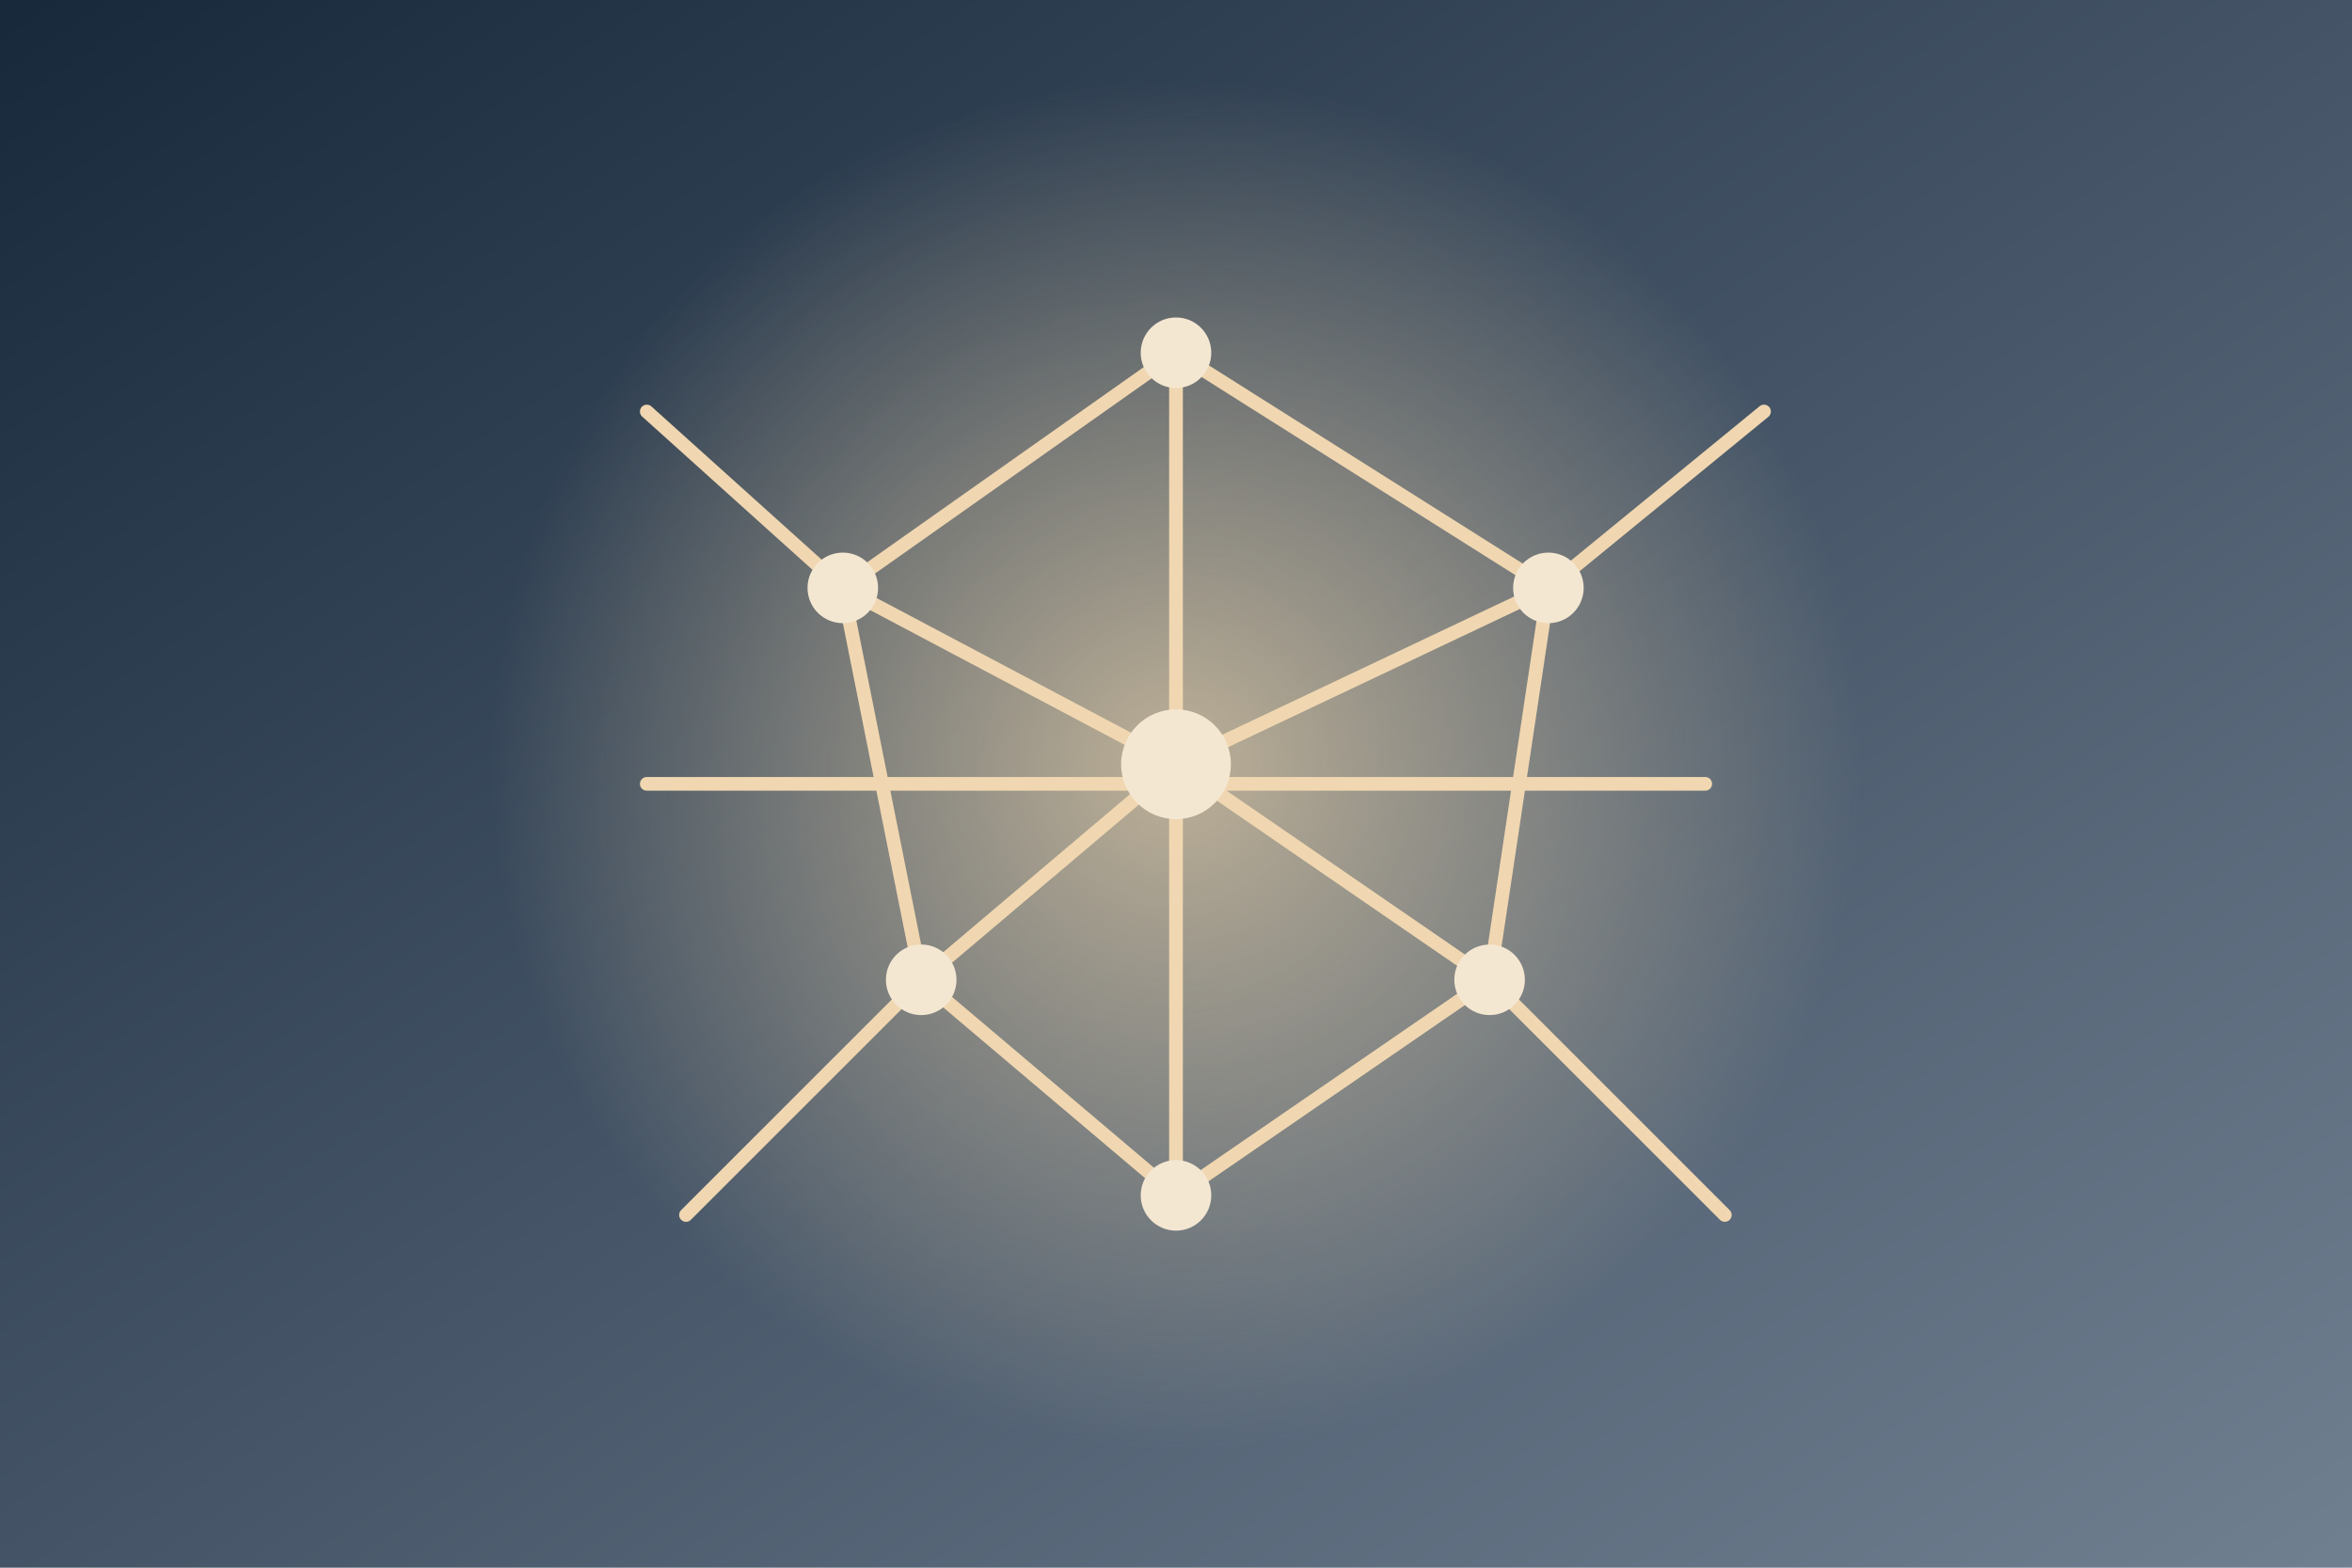
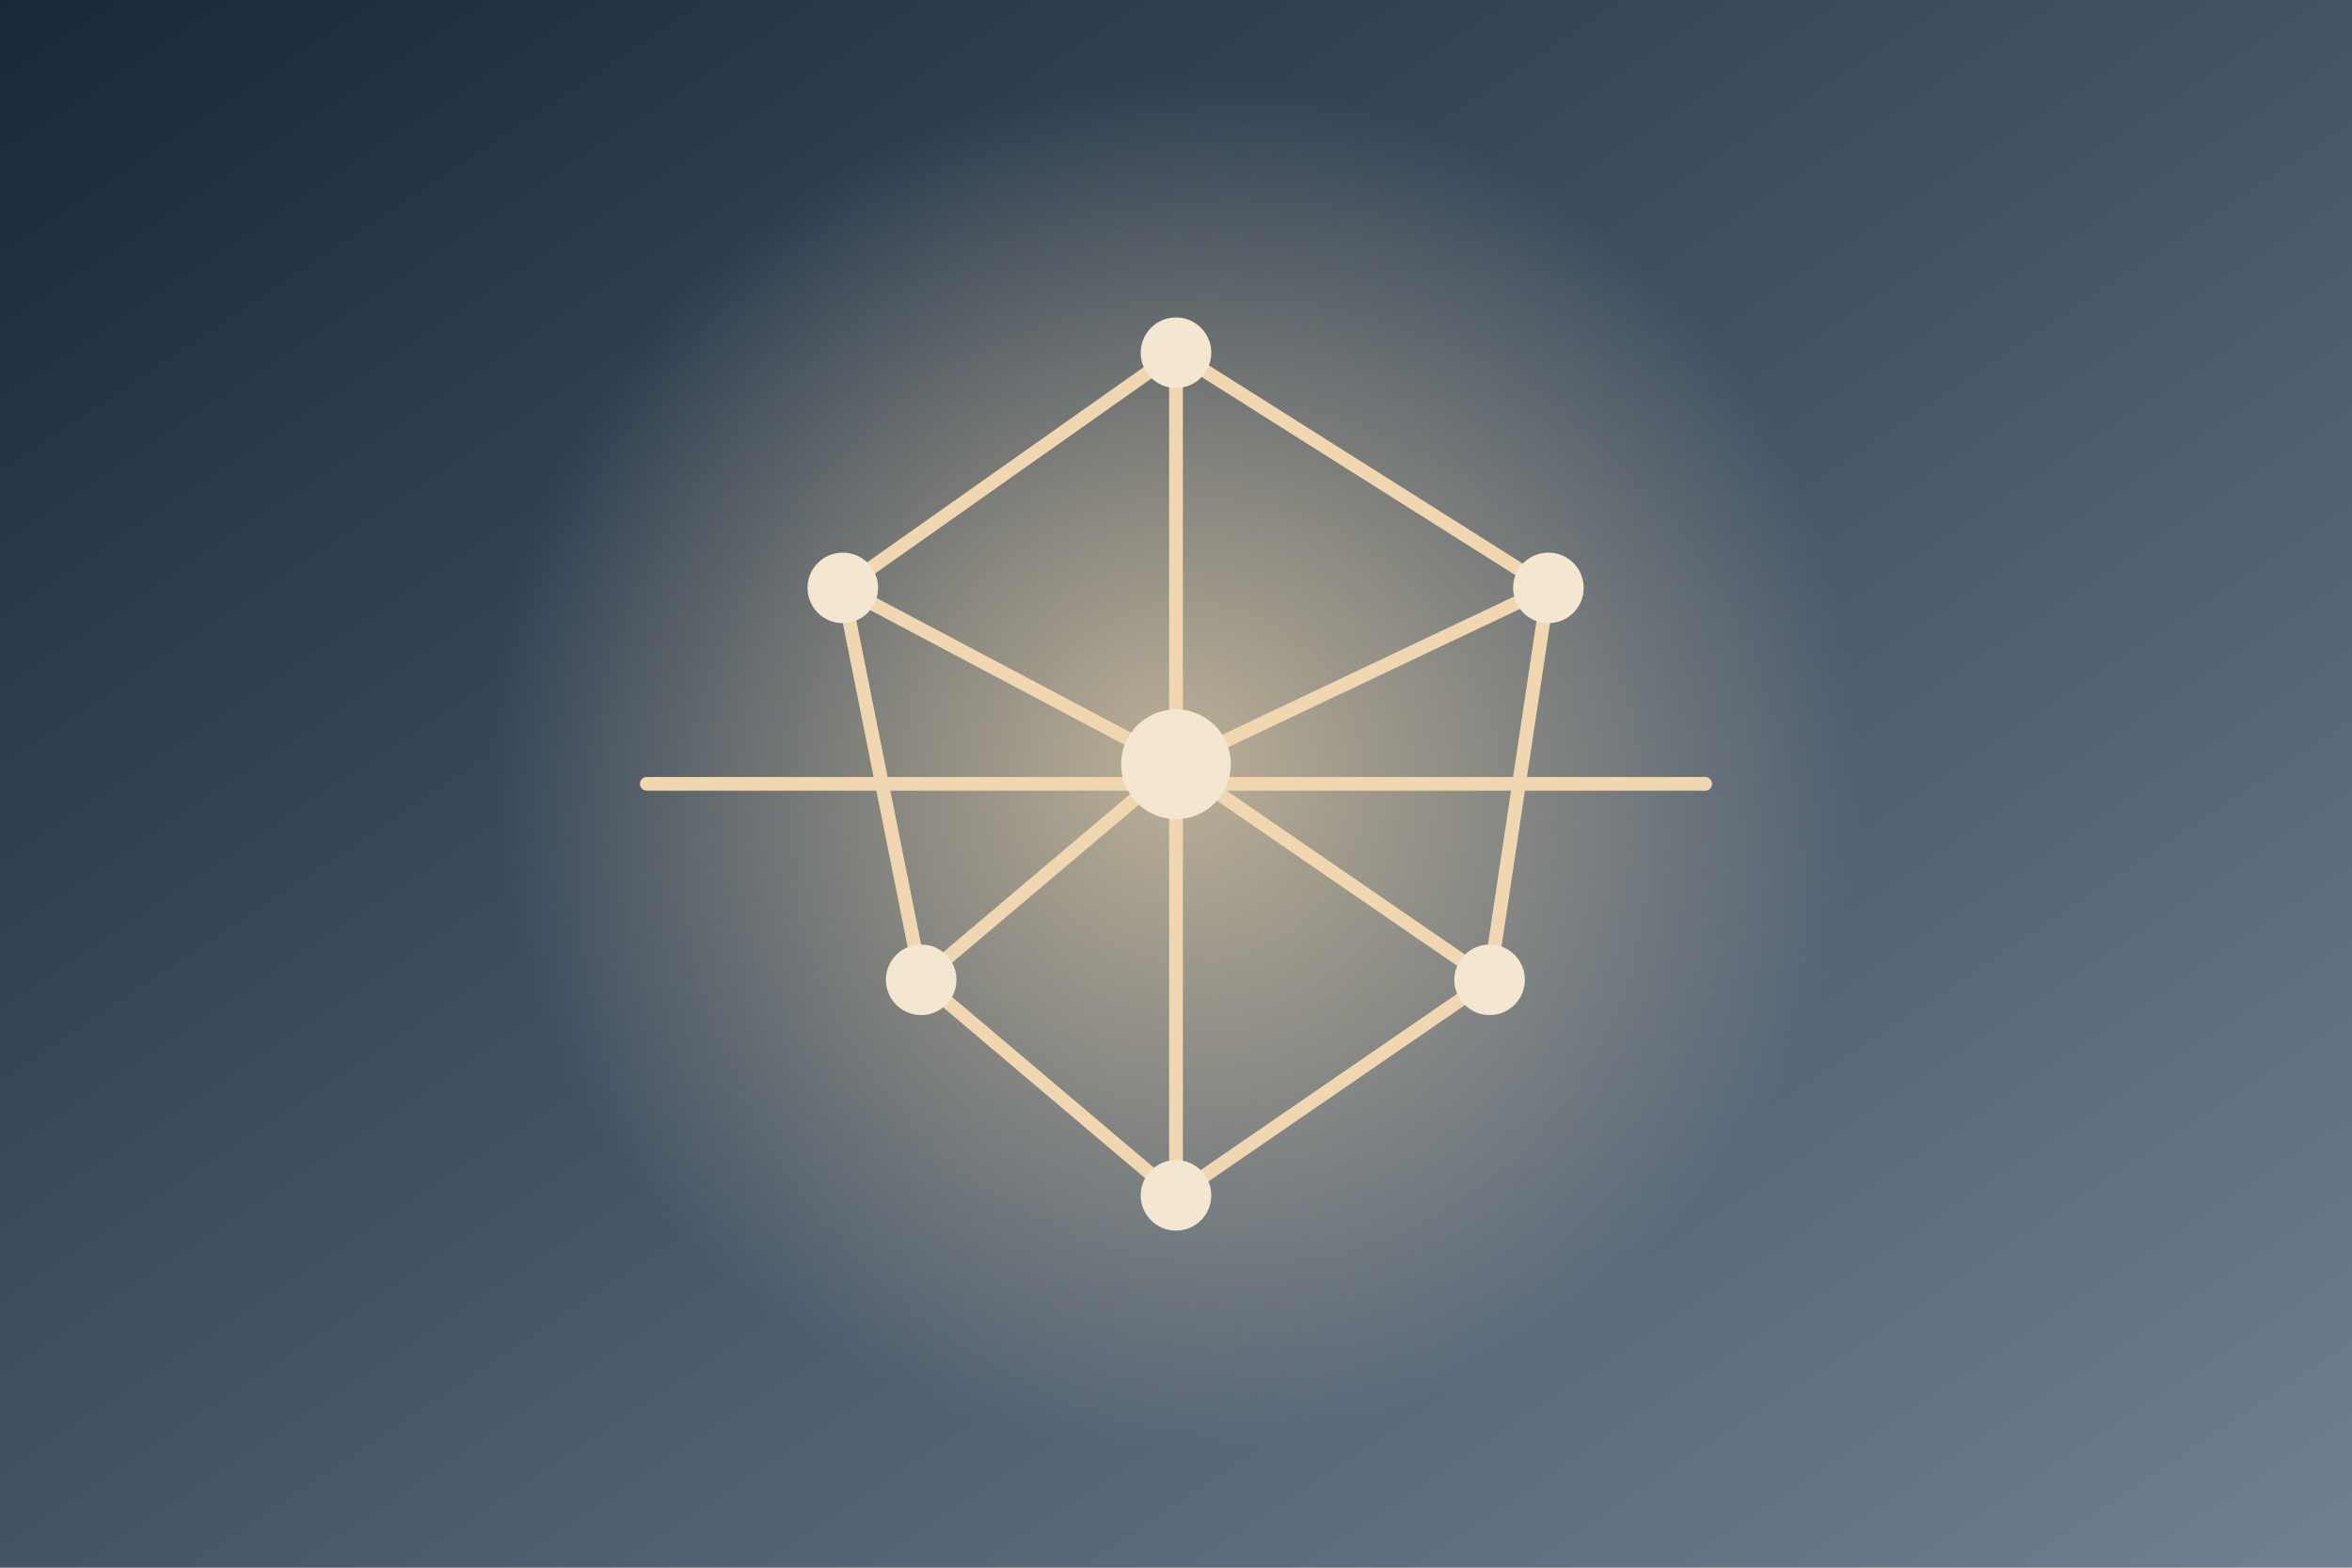
<svg xmlns="http://www.w3.org/2000/svg" viewBox="0 0 1200 800">
  <defs>
    <linearGradient id="b" x2="1" y2="1">
      <stop stop-color="#17283b" />
      <stop offset="1" stop-color="#718091" />
    </linearGradient>
    <radialGradient id="g">
      <stop stop-color="#f2d8ad" stop-opacity=".7" />
      <stop offset="1" stop-color="#f2d8ad" stop-opacity="0" />
    </radialGradient>
  </defs>
  <rect width="1200" height="800" fill="url(#b)" />
  <circle cx="600" cy="390" r="350" fill="url(#g)" />
  <g fill="none" stroke="#f0d7b1" stroke-width="7" stroke-linecap="round">
-     <path d="M600 180 L430 300 L470 500 L600 610 L760 500 L790 300Z" />
-     <path d="M430 300 L600 390 L790 300 M470 500 L600 390 L760 500 M600 180 V610 M330 400 H870" />
-     <path d="M430 300 L330 210 M790 300 L900 210 M470 500 L350 620 M760 500 L880 620" />
+     <path d="M600 180 L430 300 L470 500 L600 610 L760 500 L790 300Z M430 300 L600 390 L790 300 M470 500 L600 390 L760 500 M600 180 V610 M330 400 H870" />
  </g>
  <g fill="#f4e7d2">
    <circle cx="600" cy="180" r="18" />
    <circle cx="430" cy="300" r="18" />
    <circle cx="790" cy="300" r="18" />
    <circle cx="470" cy="500" r="18" />
    <circle cx="760" cy="500" r="18" />
    <circle cx="600" cy="610" r="18" />
    <circle cx="600" cy="390" r="28" />
  </g>
</svg>
